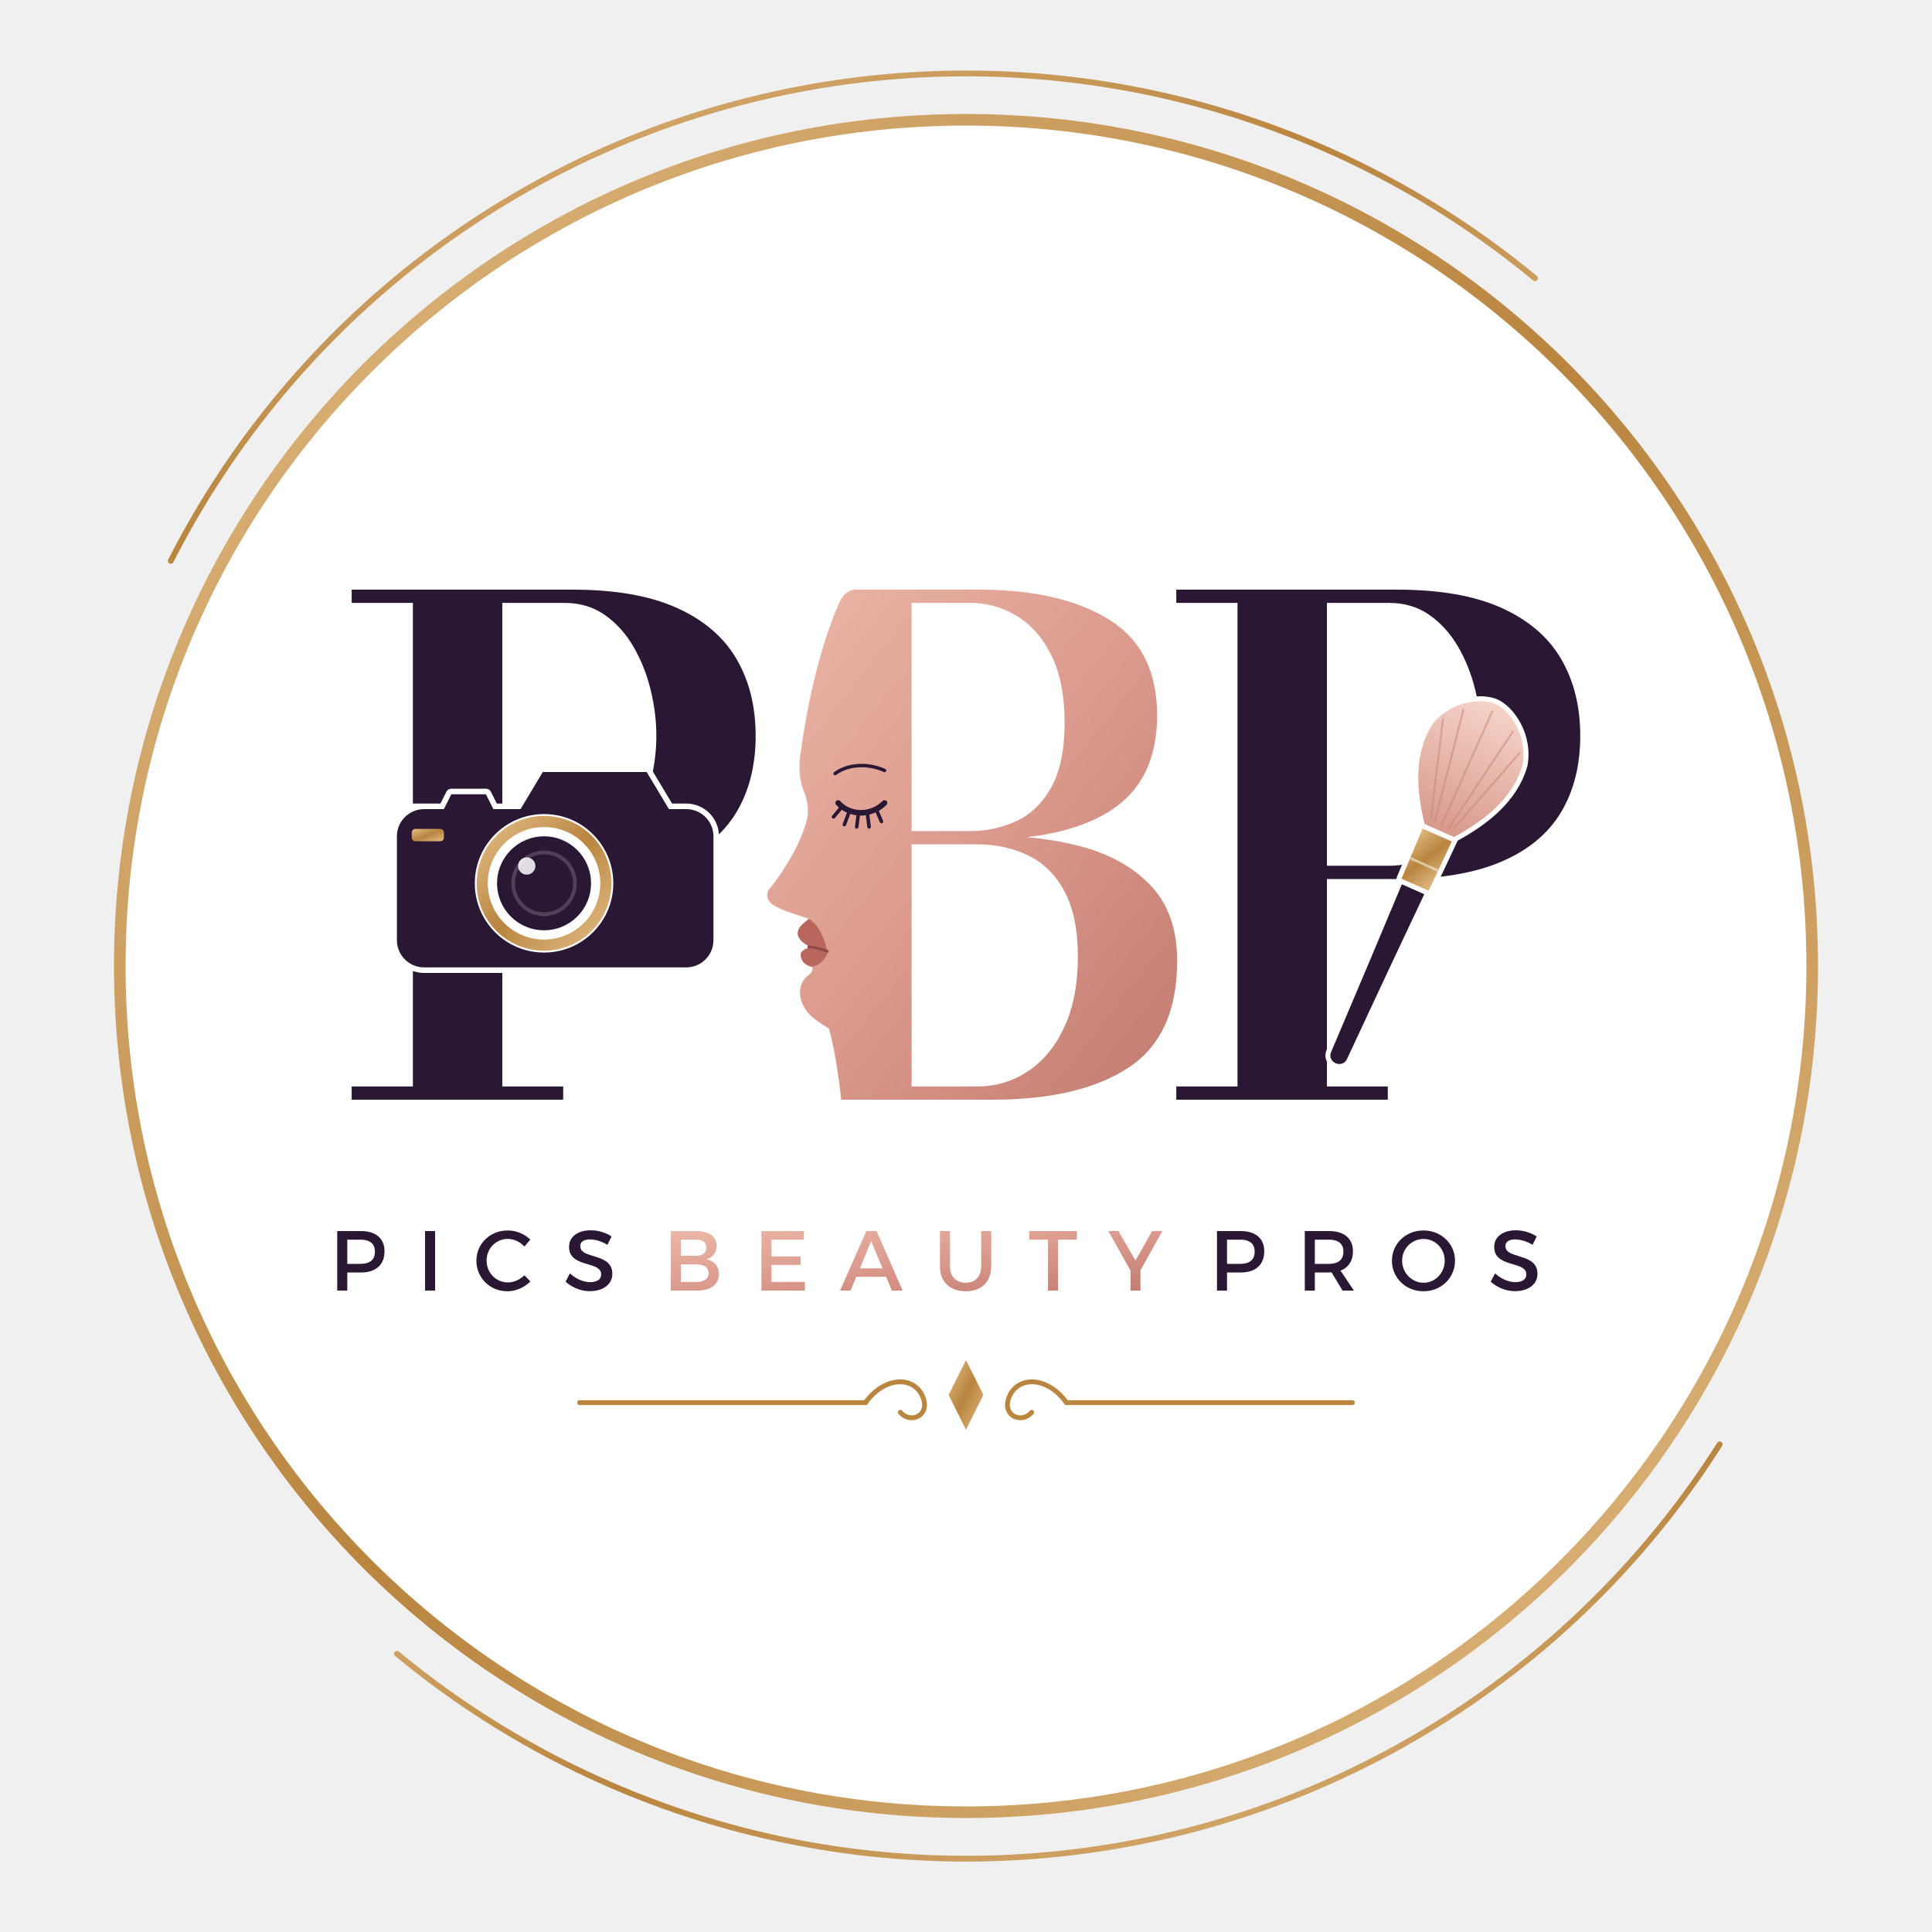
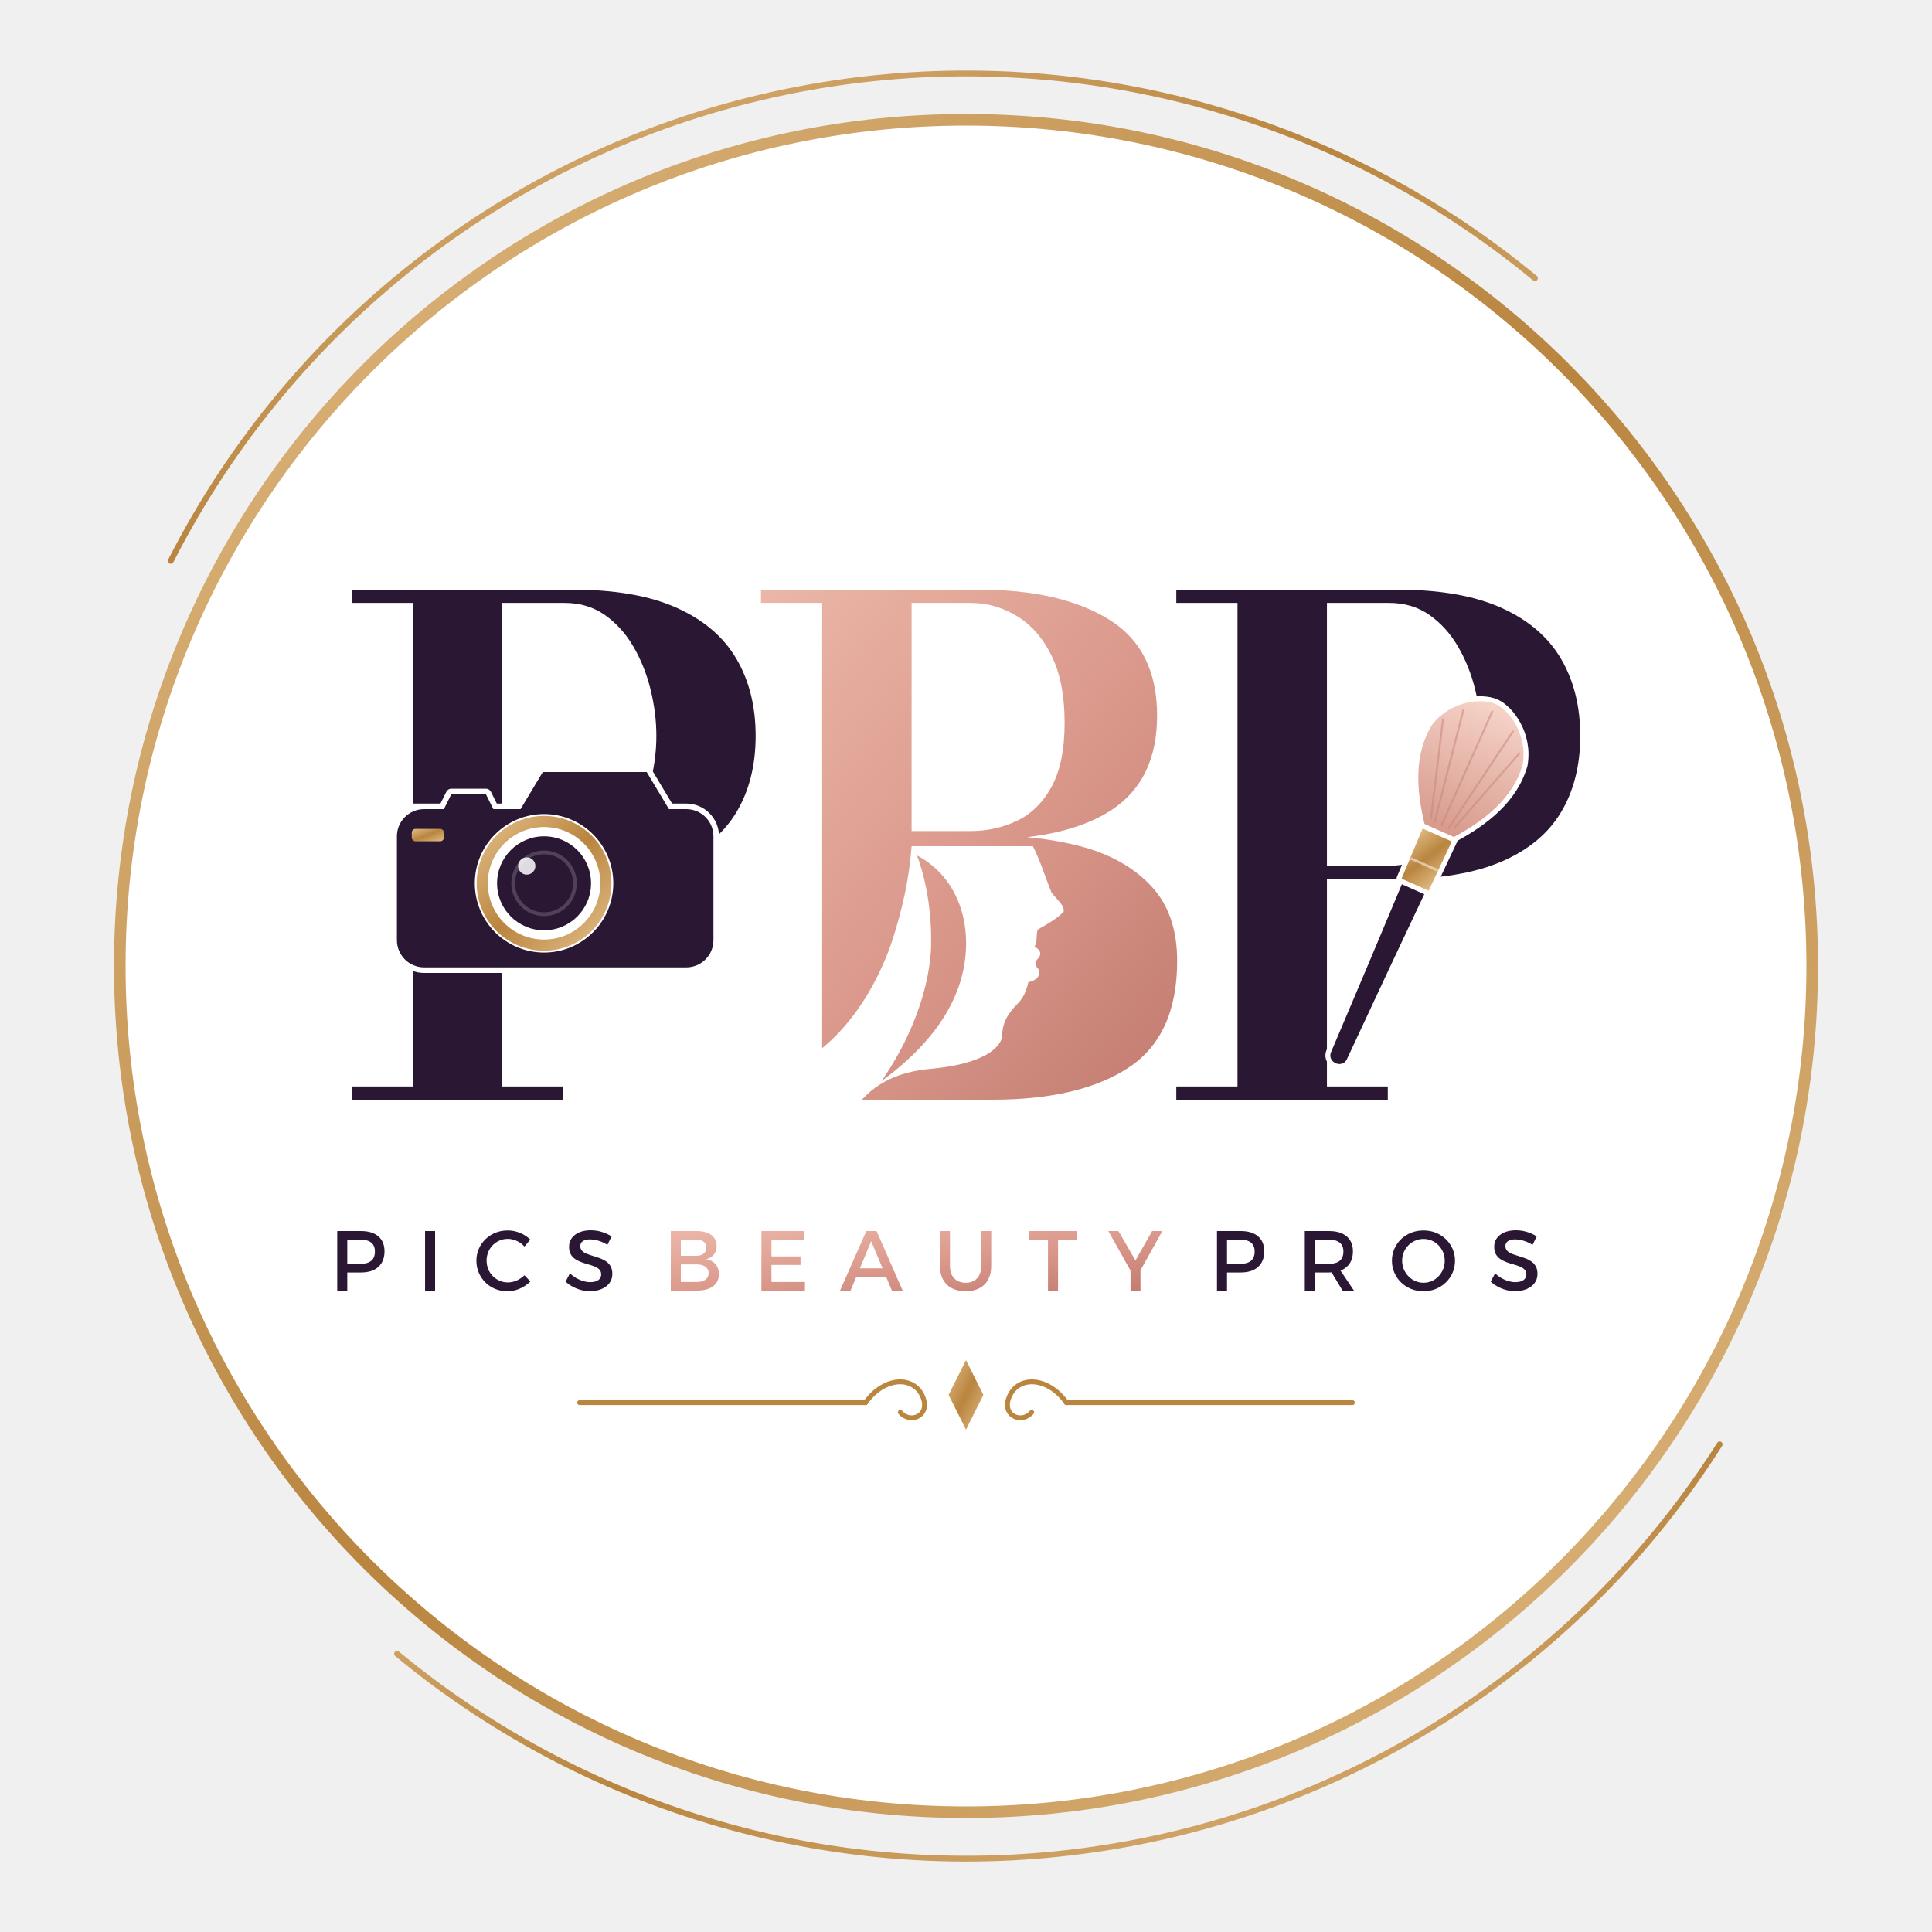
<svg xmlns="http://www.w3.org/2000/svg" viewBox="0 0 1000 1000" role="img" aria-label="Pics Beauty Pros">
  <defs>
    <linearGradient id="pbp-rose" x1="0" y1="0" x2="1" y2="1">
      <stop offset="0" stop-color="#EBB7A8" />
      <stop offset=".55" stop-color="#D9978A" />
      <stop offset="1" stop-color="#C27B70" />
    </linearGradient>
    <linearGradient id="pbp-gold" x1="0" y1="0" x2="1" y2="1">
      <stop offset="0" stop-color="#E2BC86" />
      <stop offset=".5" stop-color="#B9853F" />
      <stop offset="1" stop-color="#E2BC86" />
    </linearGradient>
    <linearGradient id="pbp-bristle" x1="0" y1="0" x2="0" y2="1">
      <stop offset="0" stop-color="#F6D3C8" />
      <stop offset="1" stop-color="#D79A8D" />
    </linearGradient>
  </defs>
  <circle cx="500" cy="500" r="438" fill="#fff" />
  <circle cx="500" cy="500" r="438" fill="none" stroke="url(#pbp-gold)" stroke-width="6" />
  <path fill="none" stroke="url(#pbp-gold)" stroke-width="3" stroke-linecap="round" d="M 88.4 290.3 A 462 462 0 0 1 794.5 144" />
  <path fill="none" stroke="url(#pbp-gold)" stroke-width="3" stroke-linecap="round" d="M 890.1 747.6 A 462 462 0 0 1 205.5 856" />
  <g transform="translate(500 438) scale(.8) translate(-500 -476)">
    <g transform="translate(91.1 0)">
      <path d="M11.44 310L154.44 310Q195.58 310 221.76 321.77Q247.94 333.54 260.37 354.77Q272.80 376 272.80 404.60L272.80 404.60Q272.80 433.20 260.37 453.99Q247.94 474.78 221.76 486Q195.58 497.22 154.44 497.22L154.44 497.22L108.90 497.22L108.90 631.42L148.28 631.42L148.28 640L11.44 640L11.44 631.42L51.04 631.42L51.04 318.58L11.44 318.58L11.44 310ZM108.90 318.58L108.90 488.64L149.16 488.64Q164.12 488.64 175.23 481.16Q186.34 473.68 193.71 461.36Q201.08 449.04 204.82 434.19Q208.56 419.34 208.56 404.60L208.56 404.60Q208.56 389.86 204.82 374.68Q201.08 359.50 193.71 346.85Q186.34 334.20 175.23 326.39Q164.12 318.58 149.16 318.58L149.16 318.58L108.90 318.58Z" fill="#2A1734" />
-       <path d="M426.1 640.0L328.2 640.0C326.2 622.0 323.2 604.0 320.2 594.0C314.2 590.0 306.2 586.0 303.2 578.0C300.2 572.0 301.2 564.0 306.2 560.0C309.2 558.0 310.2 556.0 309.2 554.0C304.2 553.0 301.2 549.0 302.2 545.0C303.2 543.0 306.2 542.0 308.2 541.0C303.2 539.0 299.2 535.0 300.2 531.0C301.2 527.0 305.2 525.0 307.2 523.0C302.2 521.0 290.2 518.0 284.2 514.0C279.2 511.0 279.2 505.0 283.2 502.0C292.2 490.0 302.2 474.0 306.2 458.0C307.2 452.0 306.2 446.0 304.2 441.0C301.2 434.0 300.2 424.0 302.2 414.0C306.2 384.0 314.2 348.0 326.2 320.0C328.2 315.0 331.2 311.0 336.2 310.0L417.26 310Q470.06 310 501.30 329.25Q532.54 348.50 532.54 391.40L532.54 391.40Q532.54 433.20 503.06 452.56L503.06 452.56Q482.16 466.20 448.28 470.16L448.28 470.16Q468.52 471.92 486.34 476.98L486.34 476.98Q513.40 484.90 529.46 502.61Q545.52 520.32 545.52 550.24L545.52 550.24Q545.52 598.64 513.95 619.32Q482.38 640 426.06 640L426.06 640ZM373.70 474.78L373.70 631.42L416.16 631.42Q434.42 631.42 449.27 621.41Q464.12 611.40 472.70 592.59Q481.28 573.78 481.28 547.60Q481.28 521.42 472.70 505.36Q464.12 489.30 449.27 482.04Q434.42 474.78 416.16 474.78L416.16 474.78L373.70 474.78ZM373.70 318.58L373.70 466.20L411.76 466.20Q427.82 466.20 441.79 459.60Q455.76 453 464.23 437.60Q472.70 422.20 472.70 396.02Q472.70 369.84 464.23 352.68Q455.76 335.52 441.79 327.05Q427.82 318.58 411.76 318.58L411.76 318.58L373.70 318.58Z" fill="url(#pbp-rose)" />
+       <mask id="pbp-bface" maskUnits="userSpaceOnUse" x="236.2" y="280" width="400" height="400">
+         <rect x="236.2" y="280" width="400" height="400" fill="#fff" />
+         <path d="M373.7 476 L452.2 476   C457.2 486 460.2 496 464.2 506 C468.2 511 472.2 514 472.2 518 C469.2 522 462.2 526 455.2 530 C454.2 534 455.2 538 453.2 541   C457.2 543 458.2 546 455.2 549 C453.2 551 453.2 553 456.2 556 C457.2 560 454.2 563 449.2 564 C448.2 569 446.2 574 442.2 578   C436.2 584 432.2 590 432.2 600 C428.2 612 408.2 618 386.2 620 C364.2 622 346.2 630 334.2 650 L266.2 650 L266.2 626   C306.2 626 342.2 590 360.2 540 C368.2 516 372.2 496 373.7 476 Z" fill="#000" />
+         <path d="M377.2 482 C400.2 494 412.2 520 408.2 550 C404.2 580 384.2 606 354.2 628 C372.2 602 384.2 572 386.2 544 C387.2 520 383.2 498 377.2 482 Z" fill="#fff" />
+       </mask>
+       <path d="M426.06 640L276.24 640L276.24 631.42L315.84 631.42L315.84 318.58L276.24 318.58L276.24 310L417.26 310Q470.06 310 501.30 329.25Q532.54 348.50 532.54 391.40L532.54 391.40Q532.54 433.20 503.06 452.56L503.06 452.56Q482.16 466.20 448.28 470.16L448.28 470.16Q468.52 471.92 486.34 476.98L486.34 476.98Q513.40 484.90 529.46 502.61Q545.52 520.32 545.52 550.24L545.52 550.24Q545.52 598.64 513.95 619.32Q482.38 640 426.06 640L426.06 640ZM373.70 318.58L373.70 466.20L411.76 466.20Q427.82 466.20 441.79 459.60Q455.76 453 464.23 437.60Q472.70 422.20 472.70 396.02Q472.70 369.84 464.23 352.68Q455.76 335.52 441.79 327.05Q427.82 318.58 411.76 318.58L411.76 318.58L373.70 318.58Z" fill="url(#pbp-rose)" mask="url(#pbp-bface)" />
      <path d="M544.96 310L687.96 310Q729.10 310 755.28 321.77Q781.46 333.54 793.89 354.77Q806.32 376 806.32 404.60L806.32 404.60Q806.32 433.20 793.89 453.99Q781.46 474.78 755.28 486Q729.10 497.22 687.96 497.22L687.96 497.22L642.42 497.22L642.42 631.42L681.80 631.42L681.80 640L544.96 640L544.96 631.42L584.56 631.42L584.56 318.58L544.96 318.58L544.96 310ZM642.42 318.58L642.42 488.64L682.68 488.64Q697.64 488.64 708.75 481.16Q719.86 473.68 727.23 461.36Q734.60 449.04 738.34 434.19Q742.08 419.34 742.08 404.60L742.08 404.60Q742.08 389.86 738.34 374.68Q734.60 359.50 727.23 346.85Q719.86 334.20 708.75 326.39Q697.64 318.58 682.68 318.58L682.68 318.58L642.42 318.58Z" fill="#2A1734" />
-       <path fill="#B9675E" d="M307.2 523 C305.2 525 301.2 527 300.2 531 C299.2 535 303.2 539 308.2 541 C306.2 542 303.2 543 302.2 545 C301.2 549 304.2 553 309.2 554 C314.2 553 318.2 549 319.2 545 C318.2 538 314.2 527 307.2 523 Z" />
-       <path fill="none" stroke="#8E4A45" stroke-width="1.8" stroke-linecap="round" d="M307.2 541 C311.2 541.5 315.2 542.5 319.2 544" />
-       <path fill="none" stroke="#2A1734" stroke-width="2.2" stroke-linecap="round" d="M324.2 429 C332.2 423 345.2 422 356.2 427" />
-       <path fill="none" stroke="#2A1734" stroke-width="3.6" stroke-linecap="round" d="M326.2 448 C333.2 456 347.2 457 356.2 448" />
-       <g stroke="#2A1734" stroke-width="2.3" stroke-linecap="round" fill="none">
-         <path d="M328.2 451 l-5 6" />
-         <path d="M333.2 454 l-3 8" />
-         <path d="M339.2 455.5 l-1 8" />
-         <path d="M345.2 455.5 l1 8" />
-         <path d="M351.2 453 l3 7" />
-       </g>
    </g>
    <g transform="translate(227 500) scale(.8) translate(-227 -500)">
      <g stroke="#FFFFFF" stroke-width="9" paint-order="stroke" stroke-linejoin="round">
        <path fill="#2A1734" d="M108 440 h38 l6 -12 h28 l6 12 h22 l18 -30 h84 l18 30 h14 a22 22 0 0 1 22 22 v84 a22 22 0 0 1 -22 22 h-212 a22 22 0 0 1 -22 -22 v-84 a22 22 0 0 1 22 -22 z" />
      </g>
      <circle cx="227" cy="500" r="56" fill="#FFFFFF" />
      <circle cx="227" cy="500" r="50" fill="none" stroke="url(#pbp-gold)" stroke-width="9" />
      <circle cx="227" cy="500" r="38" fill="#2A1734" />
      <circle cx="227" cy="500" r="25" fill="none" stroke="#fff" stroke-opacity=".18" stroke-width="3" />
      <circle cx="213" cy="486" r="7" fill="#fff" fill-opacity=".85" />
      <rect x="120" y="456" width="26" height="10" rx="3" fill="url(#pbp-gold)" />
    </g>
    <g transform="translate(741.1 612) rotate(24) scale(.8)">
      <g stroke="#FFFFFF" stroke-width="8" paint-order="stroke" stroke-linejoin="round">
        <path fill="#2A1734" d="M-7 0 C-8 -60 -9 -110 -10 -152 L10 -152 C9 -110 8 -60 7 0 C6 8 -6 8 -7 0 Z" />
        <path fill="url(#pbp-gold)" d="M-12 -152 L12 -152 L13 -200 L-13 -200 Z" />
        <path fill="url(#pbp-bristle)" d="M-13 -200 C-30 -222 -44 -248 -40 -276 C-34 -300 -12 -312 0 -312 C12 -312 34 -300 40 -276 C44 -248 30 -222 13 -200 Z" />
      </g>
      <g stroke="#C9877B" stroke-opacity=".55" stroke-width="1.6" fill="none">
        <path d="M0 -204 L0 -306" />
        <path d="M-6 -204 L-22 -298" />
        <path d="M6 -204 L22 -298" />
        <path d="M-10 -206 L-34 -284" />
        <path d="M10 -206 L34 -284" />
      </g>
      <path d="M-12 -170 h24" stroke="#fff" stroke-opacity=".5" stroke-width="2" />
    </g>
  </g>
  <path d="M174.55 637.20L186.83 637.20Q192.64 637.20 195.83 639.95Q199.02 642.70 199.02 647.67L199.02 647.67Q199.02 652.86 195.83 655.75Q192.64 658.63 186.83 658.63L186.83 658.63L179.75 658.63L179.75 668L174.55 668L174.55 637.20ZM179.75 654.18L186.61 654.18Q190.17 654.18 192.11 652.62Q194.05 651.06 194.05 647.80L194.05 647.80Q194.05 644.68 192.11 643.16Q190.17 641.64 186.61 641.64L186.61 641.64L179.75 641.64L179.75 654.18ZM220.01 668L220.01 637.20L225.20 637.20L225.20 668L220.01 668ZM274.48 641.64L271.44 645.21Q269.77 643.36 267.48 642.30Q265.19 641.25 262.86 641.25L262.86 641.25Q260.57 641.25 258.57 642.11Q256.57 642.96 255.05 644.50Q253.53 646.04 252.70 648.09Q251.86 650.14 251.86 652.51L251.86 652.51Q251.86 654.84 252.70 656.89Q253.53 658.94 255.05 660.48Q256.57 662.02 258.57 662.90Q260.57 663.78 262.86 663.78L262.86 663.78Q265.19 663.78 267.44 662.79Q269.68 661.80 271.44 660.08L271.44 660.08L274.52 663.29Q272.98 664.83 271.02 665.98Q269.07 667.12 266.93 667.74Q264.80 668.35 262.60 668.35L262.60 668.35Q259.21 668.35 256.31 667.14Q253.40 665.93 251.22 663.78Q249.05 661.62 247.81 658.74Q246.58 655.86 246.58 652.56L246.58 652.56Q246.58 649.26 247.81 646.42Q249.05 643.58 251.27 641.42Q253.49 639.27 256.42 638.08Q259.34 636.89 262.77 636.89L262.77 636.89Q264.97 636.89 267.09 637.46Q269.20 638.04 271.09 639.09Q272.98 640.15 274.48 641.64L274.48 641.64ZM316.54 639.97L314.39 644.33Q312.71 643.27 311.09 642.66Q309.46 642.04 308.01 641.78Q306.55 641.51 305.37 641.51L305.37 641.51Q303.08 641.51 301.71 642.39Q300.35 643.27 300.35 644.94L300.35 644.94Q300.35 646.44 301.25 647.39Q302.15 648.33 303.63 648.93Q305.10 649.52 306.88 650.05Q308.67 650.58 310.43 651.21Q312.19 651.85 313.68 652.86Q315.18 653.88 316.06 655.44Q316.94 657 316.94 659.38L316.94 659.38Q316.94 662.10 315.44 664.11Q313.95 666.11 311.33 667.21Q308.71 668.31 305.32 668.31L305.32 668.31Q302.90 668.31 300.61 667.67Q298.33 667.03 296.32 665.93Q294.32 664.83 292.74 663.38L292.74 663.38L294.98 659.11Q296.57 660.56 298.35 661.58Q300.13 662.59 301.96 663.12Q303.78 663.64 305.41 663.64L305.41 663.64Q308.14 663.64 309.66 662.59Q311.17 661.53 311.17 659.64L311.17 659.64Q311.17 658.10 310.27 657.15Q309.37 656.21 307.90 655.59Q306.42 654.98 304.64 654.49Q302.86 654.01 301.08 653.37Q299.29 652.73 297.82 651.76Q296.35 650.80 295.44 649.26Q294.54 647.72 294.54 645.34L294.54 645.34Q294.54 642.74 295.95 640.83Q297.36 638.92 299.89 637.86Q302.42 636.80 305.76 636.80L305.76 636.80Q308.75 636.80 311.57 637.68Q314.39 638.56 316.54 639.97L316.54 639.97Z" fill="#2A1734" />
  <path d="M347.21 637.20L360.59 637.20Q363.80 637.20 366.11 638.12Q368.42 639.05 369.67 640.76Q370.93 642.48 370.93 644.90L370.93 644.90Q370.93 647.50 369.47 649.34Q368.02 651.19 365.51 651.76L365.51 651.76Q368.59 652.29 370.35 654.36Q372.11 656.43 372.11 659.55L372.11 659.55Q372.11 662.19 370.75 664.08Q369.39 665.98 366.88 666.99Q364.37 668 360.89 668L360.89 668L347.21 668L347.21 637.20ZM352.40 650.00L360.32 650.00Q362.79 650.00 364.19 648.88Q365.60 647.76 365.60 645.74L365.60 645.74Q365.60 643.76 364.19 642.68Q362.79 641.60 360.32 641.64L360.32 641.64L352.40 641.64L352.40 650.00ZM352.40 663.56L360.32 663.56Q363.36 663.60 365.07 662.39Q366.79 661.18 366.79 658.94L366.79 658.94Q366.79 656.82 365.07 655.61Q363.36 654.40 360.32 654.45L360.32 654.45L352.40 654.45L352.40 663.56ZM394.11 668L394.11 637.20L416.11 637.20L416.11 641.64L399.31 641.64L399.31 650.31L414.35 650.31L414.35 654.71L399.31 654.71L399.31 663.56L416.64 663.56L416.64 668L394.11 668ZM434.81 668L448.41 637.20L453.73 637.20L467.20 668L461.65 668L458.66 660.87L443.22 660.87L440.23 668L434.81 668ZM445.07 656.47L456.81 656.47L450.92 642.44L445.07 656.47ZM491.71 637.20L491.71 655.37Q491.71 659.38 493.91 661.66Q496.11 663.95 499.85 663.95L499.85 663.95Q503.54 663.95 505.70 661.69Q507.85 659.42 507.85 655.37L507.85 655.37L507.85 637.20L513.05 637.20L513.05 655.37Q513.05 659.38 511.46 662.30Q509.88 665.23 506.91 666.79Q503.94 668.35 499.85 668.35L499.85 668.35Q495.71 668.35 492.72 666.79Q489.73 665.23 488.12 662.30Q486.51 659.38 486.51 655.37L486.51 655.37L486.51 637.20L491.71 637.20ZM532.71 641.64L532.71 637.20L557.40 637.20L557.40 641.64L547.63 641.64L547.63 668L542.44 668L542.44 641.64L532.71 641.64ZM585.16 657.66L573.68 637.20L578.91 637.20L587.71 652.42L596.34 637.20L601.62 637.20L590.31 657.48L590.31 668L585.16 668L585.16 657.66Z" fill="url(#pbp-rose)" />
  <path d="M629.91 637.20L642.19 637.20Q647.99 637.20 651.18 639.95Q654.37 642.70 654.37 647.67L654.37 647.67Q654.37 652.86 651.18 655.75Q647.99 658.63 642.19 658.63L642.19 658.63L635.10 658.63L635.10 668L629.91 668L629.91 637.20ZM635.10 654.18L641.97 654.18Q645.53 654.18 647.47 652.62Q649.40 651.06 649.40 647.80L649.40 647.80Q649.40 644.68 647.47 643.16Q645.53 641.64 641.97 641.64L641.97 641.64L635.10 641.64L635.10 654.18ZM675.36 637.20L687.86 637.20Q693.80 637.20 697.03 639.95Q700.27 642.70 700.27 647.67L700.27 647.67Q700.27 652.86 697.05 655.72L697.05 655.72Q695.69 656.96 693.84 657.66L693.84 657.66L700.79 668L694.90 668L689.22 658.58Q688.56 658.63 687.86 658.63L687.86 658.63L680.55 658.63L680.55 668L675.36 668L675.36 637.20ZM680.55 654.18L687.86 654.18Q691.42 654.18 693.38 652.62Q695.34 651.06 695.34 647.80L695.34 647.80Q695.34 644.68 693.38 643.16Q691.42 641.64 687.86 641.64L687.86 641.64L680.55 641.64L680.55 654.18ZM736.79 636.89L736.79 636.89Q740.22 636.89 743.19 638.08Q746.16 639.27 748.38 641.42Q750.60 643.58 751.86 646.42Q753.11 649.26 753.11 652.56L753.11 652.56Q753.11 655.86 751.86 658.74Q750.60 661.62 748.38 663.78Q746.16 665.93 743.19 667.14Q740.22 668.35 736.79 668.35L736.79 668.35Q733.35 668.35 730.38 667.14Q727.41 665.93 725.19 663.78Q722.97 661.62 721.72 658.74Q720.46 655.86 720.46 652.56L720.46 652.56Q720.46 649.26 721.72 646.40Q722.97 643.54 725.19 641.40Q727.41 639.27 730.38 638.08Q733.35 636.89 736.79 636.89ZM736.83 641.29L736.83 641.29Q734.54 641.29 732.54 642.15Q730.54 643.01 729.00 644.55Q727.46 646.09 726.60 648.13Q725.74 650.18 725.74 652.56L725.74 652.56Q725.74 654.93 726.62 657Q727.50 659.07 729.04 660.63Q730.58 662.19 732.58 663.07Q734.59 663.95 736.83 663.95L736.83 663.95Q739.07 663.95 741.08 663.07Q743.08 662.19 744.57 660.63Q746.07 659.07 746.93 657Q747.79 654.93 747.79 652.56L747.79 652.56Q747.79 650.18 746.93 648.13Q746.07 646.09 744.57 644.55Q743.08 643.01 741.08 642.15Q739.07 641.29 736.83 641.29ZM795.39 639.97L793.24 644.33Q791.57 643.27 789.94 642.66Q788.31 642.04 786.86 641.78Q785.41 641.51 784.22 641.51L784.22 641.51Q781.93 641.51 780.57 642.39Q779.20 643.27 779.20 644.94L779.20 644.94Q779.20 646.44 780.10 647.39Q781.01 648.33 782.48 648.93Q783.95 649.52 785.74 650.05Q787.52 650.58 789.28 651.21Q791.04 651.85 792.53 652.86Q794.03 653.88 794.91 655.44Q795.79 657 795.79 659.38L795.79 659.38Q795.79 662.10 794.29 664.11Q792.80 666.11 790.18 667.21Q787.56 668.31 784.17 668.31L784.17 668.31Q781.75 668.31 779.47 667.67Q777.18 667.03 775.18 665.93Q773.17 664.83 771.59 663.38L771.59 663.38L773.83 659.11Q775.42 660.56 777.20 661.58Q778.98 662.59 780.81 663.12Q782.63 663.64 784.26 663.64L784.26 663.64Q786.99 663.64 788.51 662.59Q790.03 661.53 790.03 659.64L790.03 659.64Q790.03 658.10 789.12 657.15Q788.22 656.21 786.75 655.59Q785.27 654.98 783.49 654.49Q781.71 654.01 779.93 653.37Q778.15 652.73 776.67 651.76Q775.20 650.80 774.30 649.26Q773.39 647.72 773.39 645.34L773.39 645.34Q773.39 642.74 774.80 640.83Q776.21 638.92 778.74 637.86Q781.27 636.80 784.61 636.80L784.61 636.80Q787.61 636.80 790.42 637.68Q793.24 638.56 795.39 639.97L795.39 639.97Z" fill="#2A1734" />
  <g fill="none" stroke="#B9853F" stroke-width="2.5" stroke-linecap="round">
    <path d="M300 726 H448" />
    <path d="M552 726 H700" />
    <path d="M448 726 c10 -14 26 -14 30 -2 c3 9 -7 13 -12 7" />
    <path d="M552 726 c-10 -14 -26 -14 -30 -2 c-3 9 7 13 12 7" />
  </g>
  <path fill="url(#pbp-gold)" d="M500 704 L509 722 L500 740 L491 722 Z" />
</svg>
